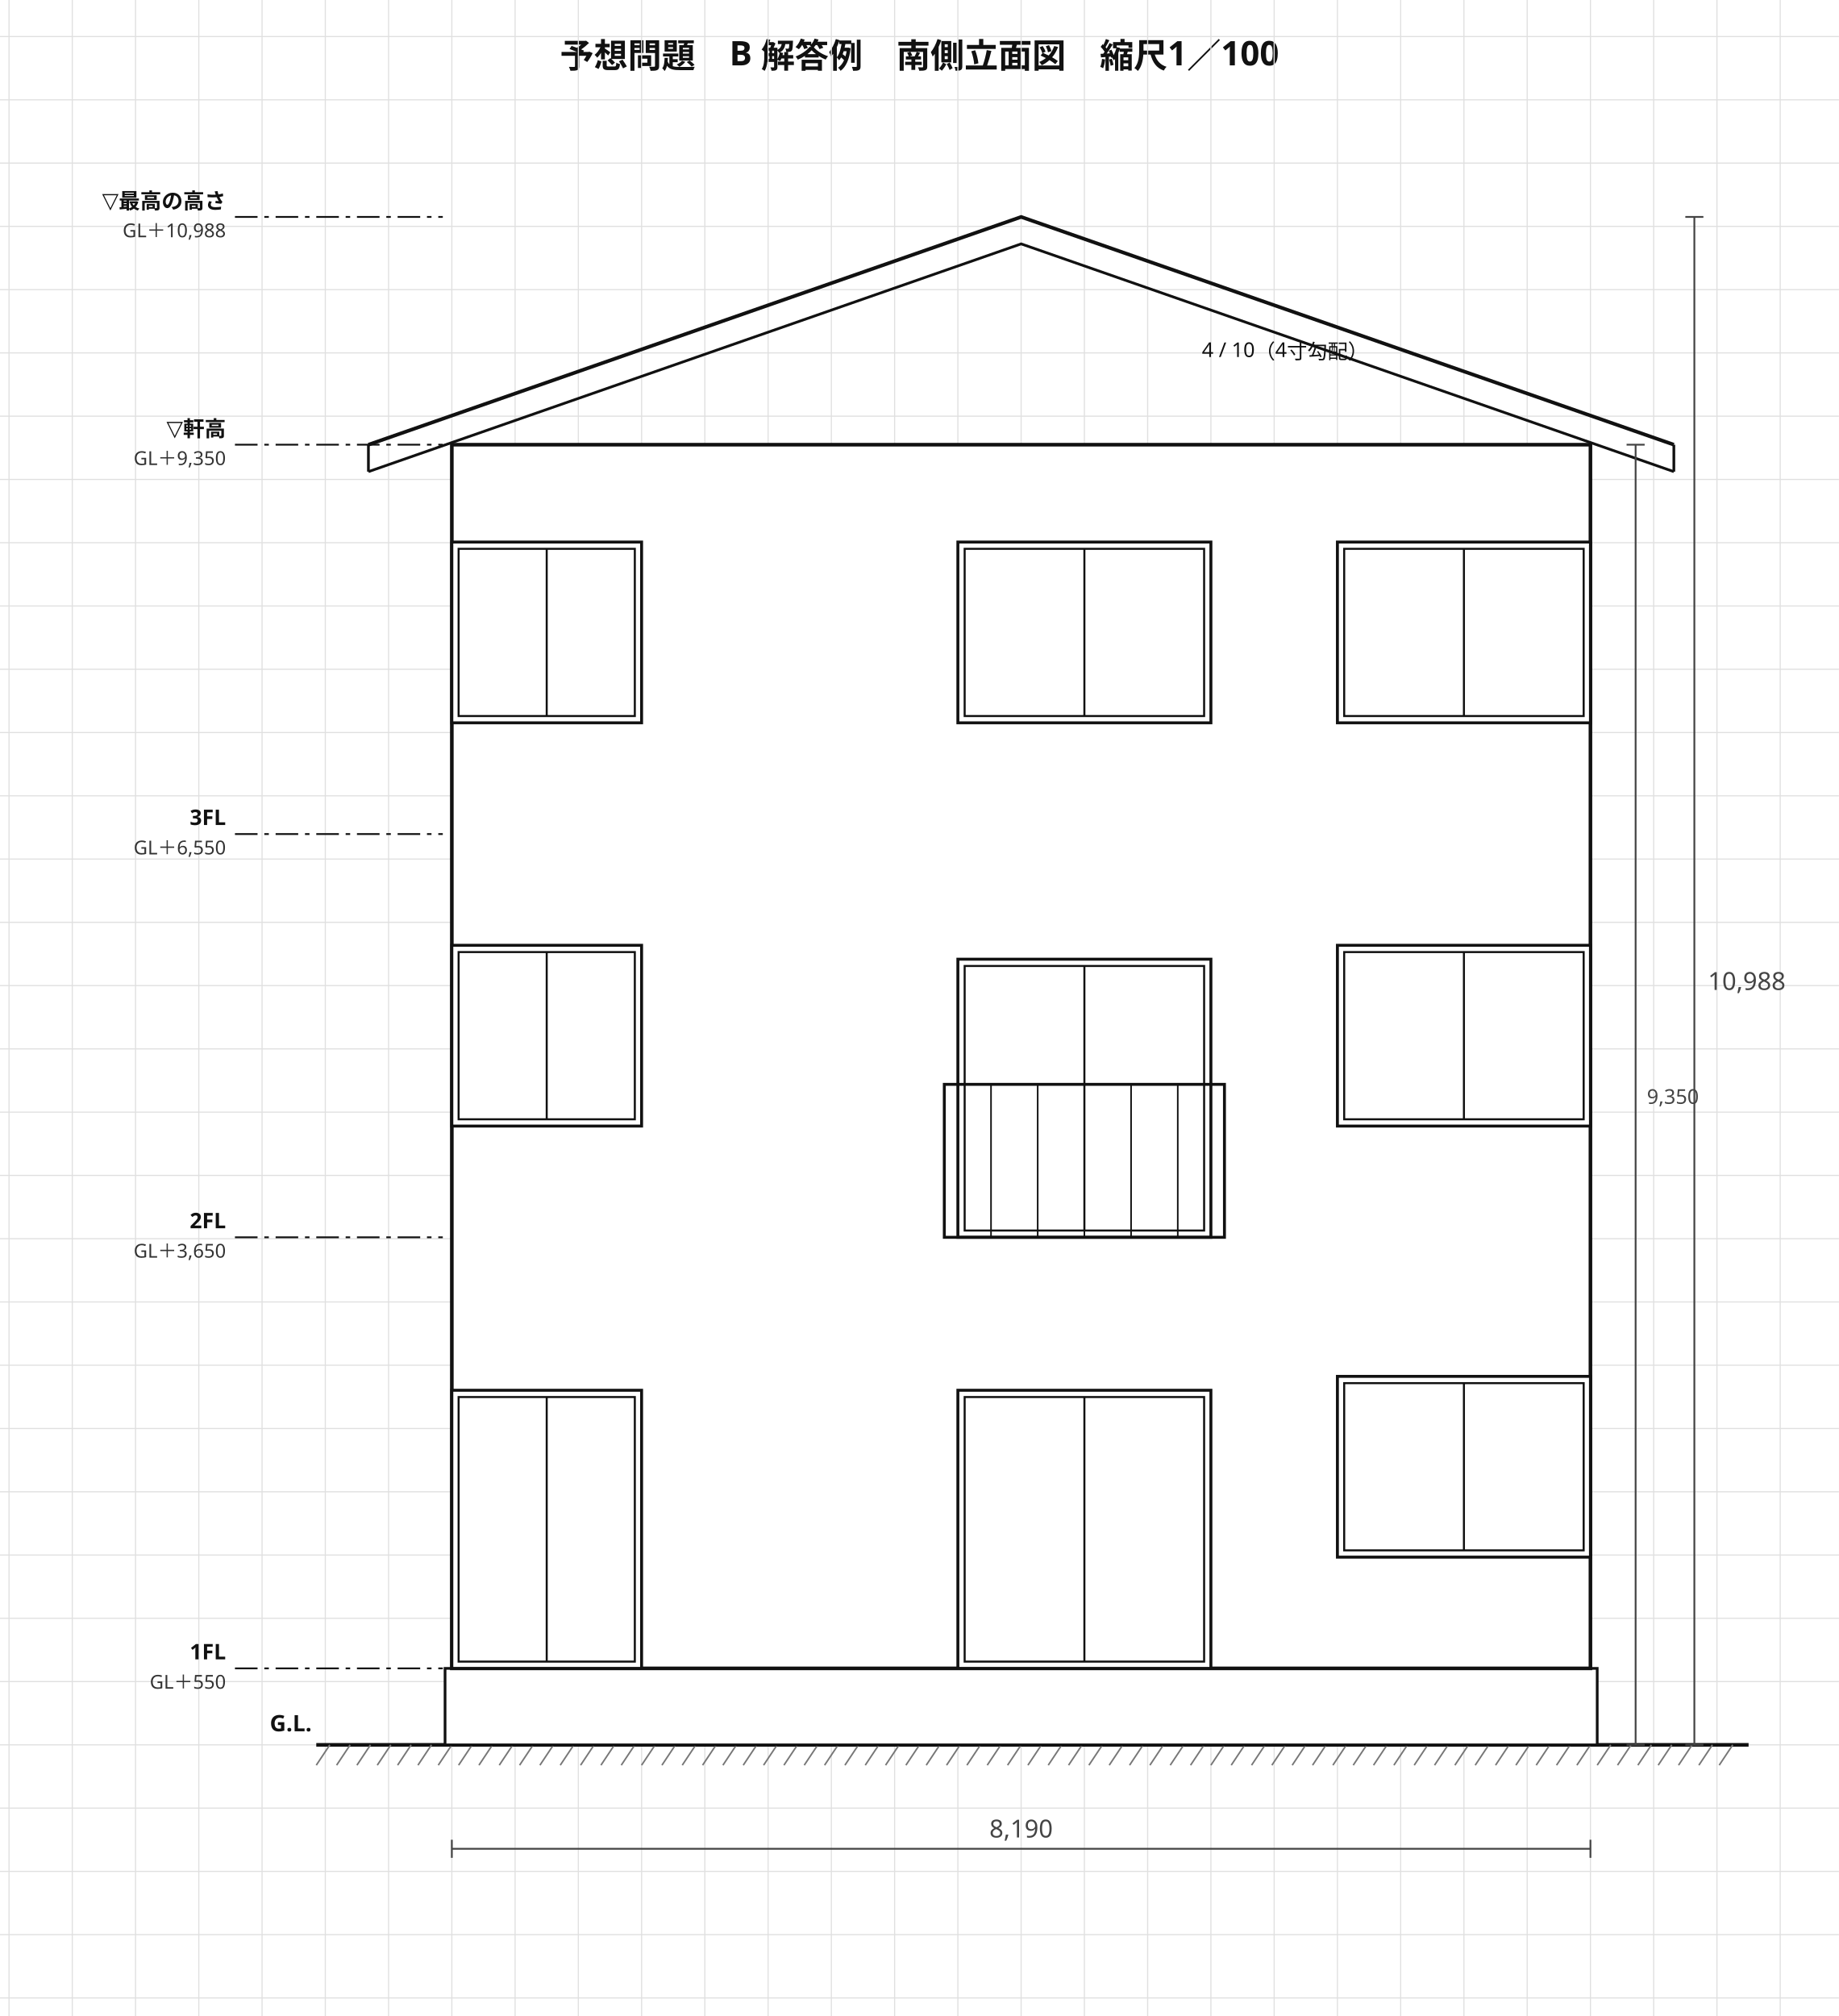
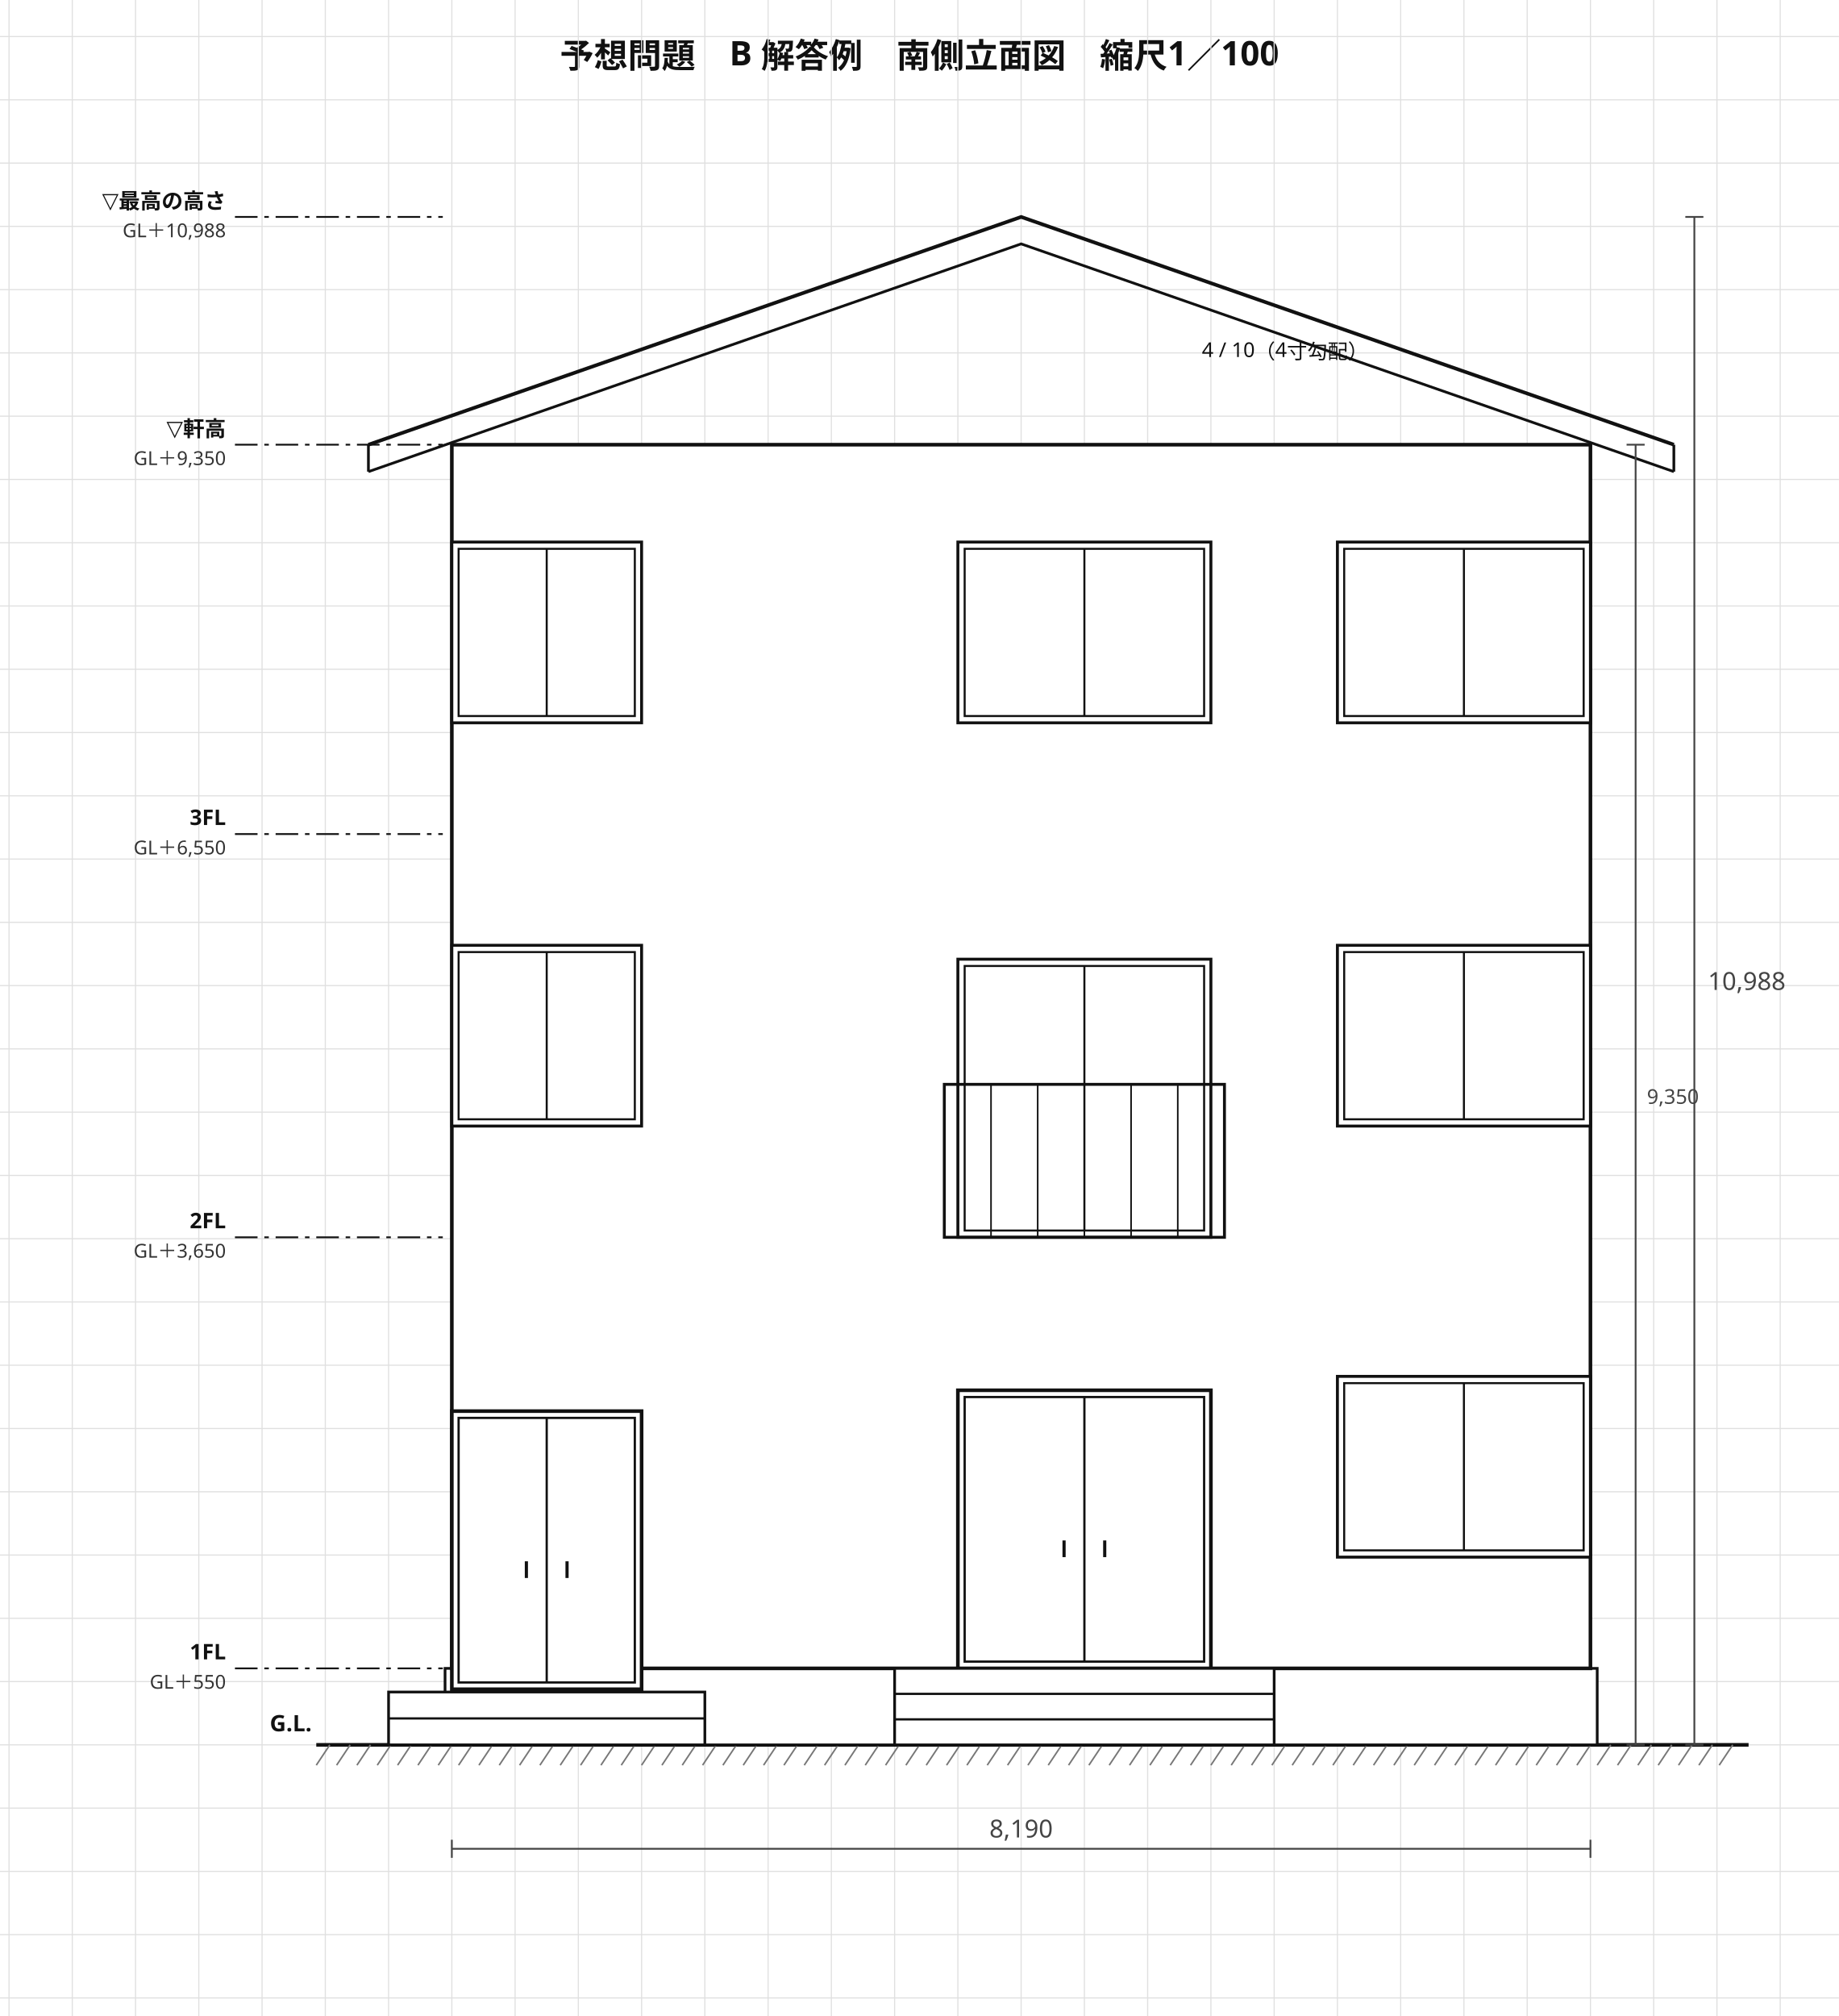
<svg xmlns="http://www.w3.org/2000/svg" viewBox="0 0 814 892.18" width="814" height="892.18" font-family="'Hiragino Sans','Hiragino Kaku Gothic ProN','Noto Sans JP','Yu Gothic',Meiryo,'IPAGothic',sans-serif">
  <rect width="814" height="892.18" fill="#ffffff" />
  <text x="407" y="30" font-size="15" text-anchor="middle" fill="#111" font-weight="700" font-family="'Hiragino Sans','Hiragino Kaku Gothic ProN','Noto Sans JP','Yu Gothic',Meiryo,'IPAGothic',sans-serif">予想問題　B 解答例　南側立面図　縮尺1／100</text>
  <line x1="4" y1="0" x2="4" y2="892.18" stroke="#e0e0e0" stroke-width="0.5" />
  <line x1="32" y1="0" x2="32" y2="892.18" stroke="#e0e0e0" stroke-width="0.5" />
  <line x1="60" y1="0" x2="60" y2="892.18" stroke="#e0e0e0" stroke-width="0.5" />
  <line x1="88" y1="0" x2="88" y2="892.18" stroke="#e0e0e0" stroke-width="0.5" />
  <line x1="116" y1="0" x2="116" y2="892.18" stroke="#e0e0e0" stroke-width="0.5" />
  <line x1="144" y1="0" x2="144" y2="892.18" stroke="#e0e0e0" stroke-width="0.5" />
  <line x1="172" y1="0" x2="172" y2="892.18" stroke="#e0e0e0" stroke-width="0.5" />
  <line x1="200" y1="0" x2="200" y2="892.18" stroke="#e0e0e0" stroke-width="0.5" />
  <line x1="228" y1="0" x2="228" y2="892.18" stroke="#e0e0e0" stroke-width="0.5" />
  <line x1="256" y1="0" x2="256" y2="892.18" stroke="#e0e0e0" stroke-width="0.5" />
  <line x1="284" y1="0" x2="284" y2="892.18" stroke="#e0e0e0" stroke-width="0.5" />
  <line x1="312" y1="0" x2="312" y2="892.18" stroke="#e0e0e0" stroke-width="0.5" />
  <line x1="340" y1="0" x2="340" y2="892.18" stroke="#e0e0e0" stroke-width="0.5" />
  <line x1="368" y1="0" x2="368" y2="892.18" stroke="#e0e0e0" stroke-width="0.5" />
  <line x1="396" y1="0" x2="396" y2="892.18" stroke="#e0e0e0" stroke-width="0.5" />
  <line x1="424" y1="0" x2="424" y2="892.18" stroke="#e0e0e0" stroke-width="0.5" />
  <line x1="452" y1="0" x2="452" y2="892.18" stroke="#e0e0e0" stroke-width="0.5" />
  <line x1="480" y1="0" x2="480" y2="892.18" stroke="#e0e0e0" stroke-width="0.5" />
  <line x1="508" y1="0" x2="508" y2="892.18" stroke="#e0e0e0" stroke-width="0.5" />
  <line x1="536" y1="0" x2="536" y2="892.18" stroke="#e0e0e0" stroke-width="0.5" />
  <line x1="564" y1="0" x2="564" y2="892.18" stroke="#e0e0e0" stroke-width="0.5" />
  <line x1="592" y1="0" x2="592" y2="892.18" stroke="#e0e0e0" stroke-width="0.5" />
  <line x1="620" y1="0" x2="620" y2="892.18" stroke="#e0e0e0" stroke-width="0.5" />
  <line x1="648" y1="0" x2="648" y2="892.18" stroke="#e0e0e0" stroke-width="0.5" />
  <line x1="676" y1="0" x2="676" y2="892.18" stroke="#e0e0e0" stroke-width="0.5" />
  <line x1="704" y1="0" x2="704" y2="892.18" stroke="#e0e0e0" stroke-width="0.5" />
  <line x1="732" y1="0" x2="732" y2="892.18" stroke="#e0e0e0" stroke-width="0.5" />
  <line x1="760" y1="0" x2="760" y2="892.18" stroke="#e0e0e0" stroke-width="0.5" />
  <line x1="788" y1="0" x2="788" y2="892.18" stroke="#e0e0e0" stroke-width="0.5" />
  <line x1="0" y1="16.18" x2="814" y2="16.18" stroke="#e0e0e0" stroke-width="0.5" />
  <line x1="0" y1="44.18" x2="814" y2="44.18" stroke="#e0e0e0" stroke-width="0.5" />
  <line x1="0" y1="72.18" x2="814" y2="72.18" stroke="#e0e0e0" stroke-width="0.5" />
  <line x1="0" y1="100.18" x2="814" y2="100.18" stroke="#e0e0e0" stroke-width="0.5" />
  <line x1="0" y1="128.18" x2="814" y2="128.18" stroke="#e0e0e0" stroke-width="0.5" />
  <line x1="0" y1="156.18" x2="814" y2="156.18" stroke="#e0e0e0" stroke-width="0.5" />
  <line x1="0" y1="184.18" x2="814" y2="184.18" stroke="#e0e0e0" stroke-width="0.5" />
  <line x1="0" y1="212.18" x2="814" y2="212.18" stroke="#e0e0e0" stroke-width="0.5" />
  <line x1="0" y1="240.18" x2="814" y2="240.18" stroke="#e0e0e0" stroke-width="0.5" />
  <line x1="0" y1="268.18" x2="814" y2="268.18" stroke="#e0e0e0" stroke-width="0.5" />
  <line x1="0" y1="296.18" x2="814" y2="296.18" stroke="#e0e0e0" stroke-width="0.5" />
  <line x1="0" y1="324.18" x2="814" y2="324.18" stroke="#e0e0e0" stroke-width="0.5" />
  <line x1="0" y1="352.18" x2="814" y2="352.18" stroke="#e0e0e0" stroke-width="0.5" />
  <line x1="0" y1="380.18" x2="814" y2="380.18" stroke="#e0e0e0" stroke-width="0.5" />
  <line x1="0" y1="408.18" x2="814" y2="408.18" stroke="#e0e0e0" stroke-width="0.5" />
  <line x1="0" y1="436.18" x2="814" y2="436.18" stroke="#e0e0e0" stroke-width="0.5" />
  <line x1="0" y1="464.18" x2="814" y2="464.18" stroke="#e0e0e0" stroke-width="0.5" />
  <line x1="0" y1="492.18" x2="814" y2="492.18" stroke="#e0e0e0" stroke-width="0.5" />
  <line x1="0" y1="520.18" x2="814" y2="520.18" stroke="#e0e0e0" stroke-width="0.5" />
  <line x1="0" y1="548.18" x2="814" y2="548.18" stroke="#e0e0e0" stroke-width="0.5" />
  <line x1="0" y1="576.18" x2="814" y2="576.18" stroke="#e0e0e0" stroke-width="0.5" />
  <line x1="0" y1="604.18" x2="814" y2="604.18" stroke="#e0e0e0" stroke-width="0.5" />
  <line x1="0" y1="632.18" x2="814" y2="632.18" stroke="#e0e0e0" stroke-width="0.5" />
  <line x1="0" y1="660.18" x2="814" y2="660.18" stroke="#e0e0e0" stroke-width="0.5" />
  <line x1="0" y1="688.18" x2="814" y2="688.18" stroke="#e0e0e0" stroke-width="0.5" />
  <line x1="0" y1="716.18" x2="814" y2="716.18" stroke="#e0e0e0" stroke-width="0.5" />
  <line x1="0" y1="744.18" x2="814" y2="744.18" stroke="#e0e0e0" stroke-width="0.5" />
  <line x1="0" y1="772.18" x2="814" y2="772.18" stroke="#e0e0e0" stroke-width="0.5" />
  <line x1="0" y1="800.18" x2="814" y2="800.18" stroke="#e0e0e0" stroke-width="0.5" />
  <line x1="0" y1="828.18" x2="814" y2="828.18" stroke="#e0e0e0" stroke-width="0.5" />
  <line x1="0" y1="856.18" x2="814" y2="856.18" stroke="#e0e0e0" stroke-width="0.5" />
  <line x1="0" y1="884.18" x2="814" y2="884.18" stroke="#e0e0e0" stroke-width="0.5" />
  <line x1="140" y1="772.18" x2="774" y2="772.18" stroke="#111" stroke-width="1.6" />
  <line x1="140" y1="781.18" x2="146" y2="772.18" stroke="#777" stroke-width="0.7" />
  <line x1="149" y1="781.18" x2="155" y2="772.18" stroke="#777" stroke-width="0.7" />
  <line x1="158" y1="781.18" x2="164" y2="772.18" stroke="#777" stroke-width="0.7" />
  <line x1="167" y1="781.18" x2="173" y2="772.18" stroke="#777" stroke-width="0.7" />
  <line x1="176" y1="781.18" x2="182" y2="772.18" stroke="#777" stroke-width="0.7" />
  <line x1="185" y1="781.18" x2="191" y2="772.18" stroke="#777" stroke-width="0.7" />
  <line x1="194" y1="781.18" x2="200" y2="772.18" stroke="#777" stroke-width="0.7" />
  <line x1="203" y1="781.18" x2="209" y2="772.18" stroke="#777" stroke-width="0.7" />
  <line x1="212" y1="781.18" x2="218" y2="772.18" stroke="#777" stroke-width="0.7" />
  <line x1="221" y1="781.18" x2="227" y2="772.18" stroke="#777" stroke-width="0.7" />
  <line x1="230" y1="781.18" x2="236" y2="772.18" stroke="#777" stroke-width="0.7" />
  <line x1="239" y1="781.18" x2="245" y2="772.18" stroke="#777" stroke-width="0.7" />
  <line x1="248" y1="781.18" x2="254" y2="772.18" stroke="#777" stroke-width="0.7" />
  <line x1="257" y1="781.18" x2="263" y2="772.18" stroke="#777" stroke-width="0.7" />
  <line x1="266" y1="781.18" x2="272" y2="772.18" stroke="#777" stroke-width="0.7" />
  <line x1="275" y1="781.18" x2="281" y2="772.18" stroke="#777" stroke-width="0.7" />
  <line x1="284" y1="781.18" x2="290" y2="772.18" stroke="#777" stroke-width="0.7" />
  <line x1="293" y1="781.18" x2="299" y2="772.18" stroke="#777" stroke-width="0.7" />
  <line x1="302" y1="781.18" x2="308" y2="772.18" stroke="#777" stroke-width="0.7" />
  <line x1="311" y1="781.18" x2="317" y2="772.18" stroke="#777" stroke-width="0.7" />
  <line x1="320" y1="781.18" x2="326" y2="772.18" stroke="#777" stroke-width="0.7" />
  <line x1="329" y1="781.18" x2="335" y2="772.18" stroke="#777" stroke-width="0.7" />
  <line x1="338" y1="781.18" x2="344" y2="772.18" stroke="#777" stroke-width="0.7" />
  <line x1="347" y1="781.18" x2="353" y2="772.18" stroke="#777" stroke-width="0.7" />
  <line x1="356" y1="781.18" x2="362" y2="772.18" stroke="#777" stroke-width="0.7" />
  <line x1="365" y1="781.18" x2="371" y2="772.18" stroke="#777" stroke-width="0.7" />
  <line x1="374" y1="781.18" x2="380" y2="772.18" stroke="#777" stroke-width="0.7" />
  <line x1="383" y1="781.18" x2="389" y2="772.18" stroke="#777" stroke-width="0.7" />
  <line x1="392" y1="781.18" x2="398" y2="772.18" stroke="#777" stroke-width="0.7" />
  <line x1="401" y1="781.18" x2="407" y2="772.18" stroke="#777" stroke-width="0.7" />
  <line x1="410" y1="781.18" x2="416" y2="772.18" stroke="#777" stroke-width="0.7" />
  <line x1="419" y1="781.18" x2="425" y2="772.18" stroke="#777" stroke-width="0.7" />
  <line x1="428" y1="781.18" x2="434" y2="772.18" stroke="#777" stroke-width="0.7" />
  <line x1="437" y1="781.18" x2="443" y2="772.18" stroke="#777" stroke-width="0.7" />
  <line x1="446" y1="781.18" x2="452" y2="772.18" stroke="#777" stroke-width="0.7" />
  <line x1="455" y1="781.18" x2="461" y2="772.18" stroke="#777" stroke-width="0.7" />
  <line x1="464" y1="781.18" x2="470" y2="772.18" stroke="#777" stroke-width="0.7" />
  <line x1="473" y1="781.18" x2="479" y2="772.18" stroke="#777" stroke-width="0.7" />
  <line x1="482" y1="781.18" x2="488" y2="772.18" stroke="#777" stroke-width="0.7" />
  <line x1="491" y1="781.18" x2="497" y2="772.18" stroke="#777" stroke-width="0.7" />
  <line x1="500" y1="781.18" x2="506" y2="772.18" stroke="#777" stroke-width="0.7" />
  <line x1="509" y1="781.18" x2="515" y2="772.18" stroke="#777" stroke-width="0.7" />
  <line x1="518" y1="781.18" x2="524" y2="772.18" stroke="#777" stroke-width="0.7" />
  <line x1="527" y1="781.18" x2="533" y2="772.18" stroke="#777" stroke-width="0.7" />
  <line x1="536" y1="781.18" x2="542" y2="772.18" stroke="#777" stroke-width="0.7" />
  <line x1="545" y1="781.18" x2="551" y2="772.18" stroke="#777" stroke-width="0.7" />
  <line x1="554" y1="781.18" x2="560" y2="772.18" stroke="#777" stroke-width="0.7" />
  <line x1="563" y1="781.18" x2="569" y2="772.18" stroke="#777" stroke-width="0.7" />
  <line x1="572" y1="781.18" x2="578" y2="772.18" stroke="#777" stroke-width="0.7" />
  <line x1="581" y1="781.18" x2="587" y2="772.18" stroke="#777" stroke-width="0.7" />
  <line x1="590" y1="781.18" x2="596" y2="772.18" stroke="#777" stroke-width="0.7" />
  <line x1="599" y1="781.18" x2="605" y2="772.18" stroke="#777" stroke-width="0.7" />
  <line x1="608" y1="781.18" x2="614" y2="772.18" stroke="#777" stroke-width="0.7" />
  <line x1="617" y1="781.18" x2="623" y2="772.18" stroke="#777" stroke-width="0.7" />
  <line x1="626" y1="781.18" x2="632" y2="772.18" stroke="#777" stroke-width="0.7" />
  <line x1="635" y1="781.18" x2="641" y2="772.18" stroke="#777" stroke-width="0.7" />
  <line x1="644" y1="781.18" x2="650" y2="772.18" stroke="#777" stroke-width="0.7" />
  <line x1="653" y1="781.18" x2="659" y2="772.18" stroke="#777" stroke-width="0.7" />
  <line x1="662" y1="781.18" x2="668" y2="772.18" stroke="#777" stroke-width="0.7" />
  <line x1="671" y1="781.18" x2="677" y2="772.18" stroke="#777" stroke-width="0.7" />
  <line x1="680" y1="781.18" x2="686" y2="772.18" stroke="#777" stroke-width="0.7" />
  <line x1="689" y1="781.18" x2="695" y2="772.18" stroke="#777" stroke-width="0.7" />
  <line x1="698" y1="781.18" x2="704" y2="772.18" stroke="#777" stroke-width="0.7" />
  <line x1="707" y1="781.18" x2="713" y2="772.18" stroke="#777" stroke-width="0.7" />
  <line x1="716" y1="781.18" x2="722" y2="772.18" stroke="#777" stroke-width="0.7" />
  <line x1="725" y1="781.18" x2="731" y2="772.18" stroke="#777" stroke-width="0.7" />
  <line x1="734" y1="781.18" x2="740" y2="772.18" stroke="#777" stroke-width="0.7" />
  <line x1="743" y1="781.18" x2="749" y2="772.18" stroke="#777" stroke-width="0.7" />
  <line x1="752" y1="781.18" x2="758" y2="772.18" stroke="#777" stroke-width="0.7" />
  <line x1="761" y1="781.18" x2="767" y2="772.18" stroke="#777" stroke-width="0.7" />
  <text x="138" y="766.18" font-size="10" text-anchor="end" fill="#111" font-weight="700" font-family="'Hiragino Sans','Hiragino Kaku Gothic ProN','Noto Sans JP','Yu Gothic',Meiryo,'IPAGothic',sans-serif">G.L.</text>
  <rect x="197" y="738.34" width="510" height="33.85" fill="#fff" stroke="#111" stroke-width="1.2" />
  <rect x="200" y="196.8" width="504" height="541.54" fill="#fff" stroke="#111" stroke-width="1.6" />
  <polyline points="163.08,196.8 452,96 740.92,196.8" stroke="#111" stroke-width="1.6" fill="none" />
  <polyline points="163.08,208.73 452,107.93 740.92,208.73" stroke="#111" stroke-width="1.2" fill="none" />
  <line x1="163.08" y1="196.8" x2="163.08" y2="208.73" stroke="#111" stroke-width="1.2" />
  <line x1="740.92" y1="196.8" x2="740.92" y2="208.73" stroke="#111" stroke-width="1.2" />
  <text x="532" y="158" font-size="9" text-anchor="start" fill="#111" font-weight="400" font-family="'Hiragino Sans','Hiragino Kaku Gothic ProN','Noto Sans JP','Yu Gothic',Meiryo,'IPAGothic',sans-serif">4 / 10（4寸勾配）</text>
-   <rect x="424" y="615.26" width="112" height="123.08" fill="#fff" stroke="#111" stroke-width="1.3" />
-   <rect x="427" y="618.26" width="106" height="117.08" fill="none" stroke="#111" stroke-width="0.9" />
-   <line x1="480" y1="618.26" x2="480" y2="735.34" stroke="#111" stroke-width="0.9" />
-   <rect x="200" y="615.26" width="84" height="123.08" fill="#fff" stroke="#111" stroke-width="1.3" />
-   <rect x="203" y="618.26" width="78" height="117.08" fill="none" stroke="#111" stroke-width="0.9" />
-   <line x1="242" y1="618.26" x2="242" y2="735.34" stroke="#111" stroke-width="0.9" />
+   <rect x="424" y="615.26" width="112" height="123.08" fill="#fff" stroke="#111" stroke-width="1.6" />
+   <rect x="427" y="618.26" width="106" height="117.08" fill="none" stroke="#111" stroke-width="1.0" />
+   <line x1="480" y1="618.26" x2="480" y2="735.34" stroke="#111" stroke-width="1.0" />
+   <line x1="471" y1="681.72" x2="471" y2="689.11" stroke="#111" stroke-width="1.4" />
+   <line x1="489" y1="681.72" x2="489" y2="689.11" stroke="#111" stroke-width="1.4" />
+   <rect x="396" y="738.34" width="168" height="33.85" fill="#fff" stroke="#111" stroke-width="1.2" />
+   <line x1="396" y1="760.9" x2="564" y2="760.9" stroke="#111" stroke-width="1.0" />
+   <line x1="396" y1="749.62" x2="564" y2="749.62" stroke="#111" stroke-width="1.0" />
+   <rect x="200" y="624.49" width="84" height="123.08" fill="#fff" stroke="#111" stroke-width="1.6" />
+   <rect x="203" y="627.49" width="78" height="117.08" fill="none" stroke="#111" stroke-width="1.0" />
+   <line x1="242" y1="627.49" x2="242" y2="744.57" stroke="#111" stroke-width="1.0" />
+   <line x1="233" y1="690.95" x2="233" y2="698.34" stroke="#111" stroke-width="1.4" />
+   <line x1="251" y1="690.95" x2="251" y2="698.34" stroke="#111" stroke-width="1.4" />
+   <rect x="172" y="748.8" width="140" height="23.38" fill="#fff" stroke="#111" stroke-width="1.2" />
+   <line x1="172" y1="760.49" x2="312" y2="760.49" stroke="#111" stroke-width="1.0" />
+   <line x1="200" y1="747.57" x2="284" y2="747.57" stroke="#111" stroke-width="1.2" />
  <rect x="592" y="609.11" width="112" height="80" fill="#fff" stroke="#111" stroke-width="1.3" />
  <rect x="595" y="612.11" width="106" height="74" fill="none" stroke="#111" stroke-width="0.9" />
  <line x1="648" y1="612.11" x2="648" y2="686.11" stroke="#111" stroke-width="0.9" />
  <rect x="424" y="424.49" width="112" height="123.08" fill="#fff" stroke="#111" stroke-width="1.3" />
  <rect x="427" y="427.49" width="106" height="117.08" fill="none" stroke="#111" stroke-width="0.9" />
  <line x1="480" y1="427.49" x2="480" y2="544.57" stroke="#111" stroke-width="0.9" />
  <rect x="418" y="479.88" width="124" height="67.69" fill="none" stroke="#111" stroke-width="1.3" />
  <line x1="438.67" y1="547.57" x2="438.67" y2="479.88" stroke="#111" stroke-width="0.7" />
  <line x1="459.33" y1="547.57" x2="459.33" y2="479.88" stroke="#111" stroke-width="0.7" />
  <line x1="480" y1="547.57" x2="480" y2="479.88" stroke="#111" stroke-width="0.7" />
  <line x1="500.67" y1="547.57" x2="500.67" y2="479.88" stroke="#111" stroke-width="0.7" />
  <line x1="521.33" y1="547.57" x2="521.33" y2="479.88" stroke="#111" stroke-width="0.7" />
  <rect x="592" y="418.34" width="112" height="80" fill="#fff" stroke="#111" stroke-width="1.3" />
  <rect x="595" y="421.34" width="106" height="74" fill="none" stroke="#111" stroke-width="0.9" />
  <line x1="648" y1="421.34" x2="648" y2="495.34" stroke="#111" stroke-width="0.9" />
  <rect x="200" y="418.34" width="84" height="80" fill="#fff" stroke="#111" stroke-width="1.3" />
  <rect x="203" y="421.34" width="78" height="74" fill="none" stroke="#111" stroke-width="0.9" />
  <line x1="242" y1="421.34" x2="242" y2="495.34" stroke="#111" stroke-width="0.9" />
  <rect x="424" y="239.88" width="112" height="80" fill="#fff" stroke="#111" stroke-width="1.3" />
  <rect x="427" y="242.88" width="106" height="74" fill="none" stroke="#111" stroke-width="0.9" />
  <line x1="480" y1="242.88" x2="480" y2="316.88" stroke="#111" stroke-width="0.9" />
  <rect x="592" y="239.88" width="112" height="80" fill="#fff" stroke="#111" stroke-width="1.3" />
  <rect x="595" y="242.88" width="106" height="74" fill="none" stroke="#111" stroke-width="0.9" />
  <line x1="648" y1="242.88" x2="648" y2="316.88" stroke="#111" stroke-width="0.9" />
  <rect x="200" y="239.88" width="84" height="80" fill="#fff" stroke="#111" stroke-width="1.3" />
  <rect x="203" y="242.88" width="78" height="74" fill="none" stroke="#111" stroke-width="0.9" />
  <line x1="242" y1="242.88" x2="242" y2="316.88" stroke="#111" stroke-width="0.9" />
  <line x1="104" y1="96" x2="196" y2="96" stroke="#111" stroke-width="0.8" stroke-dasharray="10 3 2 3" />
  <text x="100" y="92" font-size="9.5" text-anchor="end" fill="#111" font-weight="700" font-family="'Hiragino Sans','Hiragino Kaku Gothic ProN','Noto Sans JP','Yu Gothic',Meiryo,'IPAGothic',sans-serif">▽最高の高さ</text>
  <text x="100" y="105" font-size="8.5" text-anchor="end" fill="#333" font-weight="400" font-family="'Hiragino Sans','Hiragino Kaku Gothic ProN','Noto Sans JP','Yu Gothic',Meiryo,'IPAGothic',sans-serif">GL＋10,988</text>
  <line x1="104" y1="196.8" x2="196" y2="196.8" stroke="#111" stroke-width="0.8" stroke-dasharray="10 3 2 3" />
  <text x="100" y="192.8" font-size="9.5" text-anchor="end" fill="#111" font-weight="700" font-family="'Hiragino Sans','Hiragino Kaku Gothic ProN','Noto Sans JP','Yu Gothic',Meiryo,'IPAGothic',sans-serif">▽軒高</text>
  <text x="100" y="205.8" font-size="8.5" text-anchor="end" fill="#333" font-weight="400" font-family="'Hiragino Sans','Hiragino Kaku Gothic ProN','Noto Sans JP','Yu Gothic',Meiryo,'IPAGothic',sans-serif">GL＋9,350</text>
  <line x1="104" y1="369.11" x2="196" y2="369.11" stroke="#111" stroke-width="0.8" stroke-dasharray="10 3 2 3" />
  <text x="100" y="365.11" font-size="9.5" text-anchor="end" fill="#111" font-weight="700" font-family="'Hiragino Sans','Hiragino Kaku Gothic ProN','Noto Sans JP','Yu Gothic',Meiryo,'IPAGothic',sans-serif">3FL</text>
  <text x="100" y="378.11" font-size="8.5" text-anchor="end" fill="#333" font-weight="400" font-family="'Hiragino Sans','Hiragino Kaku Gothic ProN','Noto Sans JP','Yu Gothic',Meiryo,'IPAGothic',sans-serif">GL＋6,550</text>
  <line x1="104" y1="547.57" x2="196" y2="547.57" stroke="#111" stroke-width="0.8" stroke-dasharray="10 3 2 3" />
  <text x="100" y="543.57" font-size="9.5" text-anchor="end" fill="#111" font-weight="700" font-family="'Hiragino Sans','Hiragino Kaku Gothic ProN','Noto Sans JP','Yu Gothic',Meiryo,'IPAGothic',sans-serif">2FL</text>
  <text x="100" y="556.57" font-size="8.5" text-anchor="end" fill="#333" font-weight="400" font-family="'Hiragino Sans','Hiragino Kaku Gothic ProN','Noto Sans JP','Yu Gothic',Meiryo,'IPAGothic',sans-serif">GL＋3,650</text>
  <line x1="104" y1="738.34" x2="196" y2="738.34" stroke="#111" stroke-width="0.8" stroke-dasharray="10 3 2 3" />
  <text x="100" y="734.34" font-size="9.5" text-anchor="end" fill="#111" font-weight="700" font-family="'Hiragino Sans','Hiragino Kaku Gothic ProN','Noto Sans JP','Yu Gothic',Meiryo,'IPAGothic',sans-serif">1FL</text>
  <text x="100" y="747.34" font-size="8.5" text-anchor="end" fill="#333" font-weight="400" font-family="'Hiragino Sans','Hiragino Kaku Gothic ProN','Noto Sans JP','Yu Gothic',Meiryo,'IPAGothic',sans-serif">GL＋550</text>
  <line x1="750" y1="772.18" x2="750" y2="96" stroke="#444" stroke-width="0.8" />
  <line x1="746" y1="772.18" x2="754" y2="772.18" stroke="#444" stroke-width="0.8" />
  <line x1="746" y1="96" x2="754" y2="96" stroke="#444" stroke-width="0.8" />
  <text x="756" y="438.09" font-size="11" text-anchor="start" fill="#444" font-weight="400" font-family="'Hiragino Sans','Hiragino Kaku Gothic ProN','Noto Sans JP','Yu Gothic',Meiryo,'IPAGothic',sans-serif">10,988</text>
  <line x1="724" y1="772.18" x2="724" y2="196.8" stroke="#444" stroke-width="0.8" />
  <line x1="720" y1="772.18" x2="728" y2="772.18" stroke="#444" stroke-width="0.8" />
  <line x1="720" y1="196.8" x2="728" y2="196.8" stroke="#444" stroke-width="0.8" />
  <text x="729" y="488.49" font-size="9" text-anchor="start" fill="#444" font-weight="400" font-family="'Hiragino Sans','Hiragino Kaku Gothic ProN','Noto Sans JP','Yu Gothic',Meiryo,'IPAGothic',sans-serif">9,350</text>
  <line x1="200" y1="818.18" x2="704" y2="818.18" stroke="#444" stroke-width="0.8" />
  <line x1="200" y1="814.18" x2="200" y2="822.18" stroke="#444" stroke-width="0.8" />
  <line x1="704" y1="814.18" x2="704" y2="822.18" stroke="#444" stroke-width="0.8" />
  <text x="452" y="813.18" font-size="11" text-anchor="middle" fill="#444" font-weight="400" font-family="'Hiragino Sans','Hiragino Kaku Gothic ProN','Noto Sans JP','Yu Gothic',Meiryo,'IPAGothic',sans-serif">8,190</text>
</svg>
